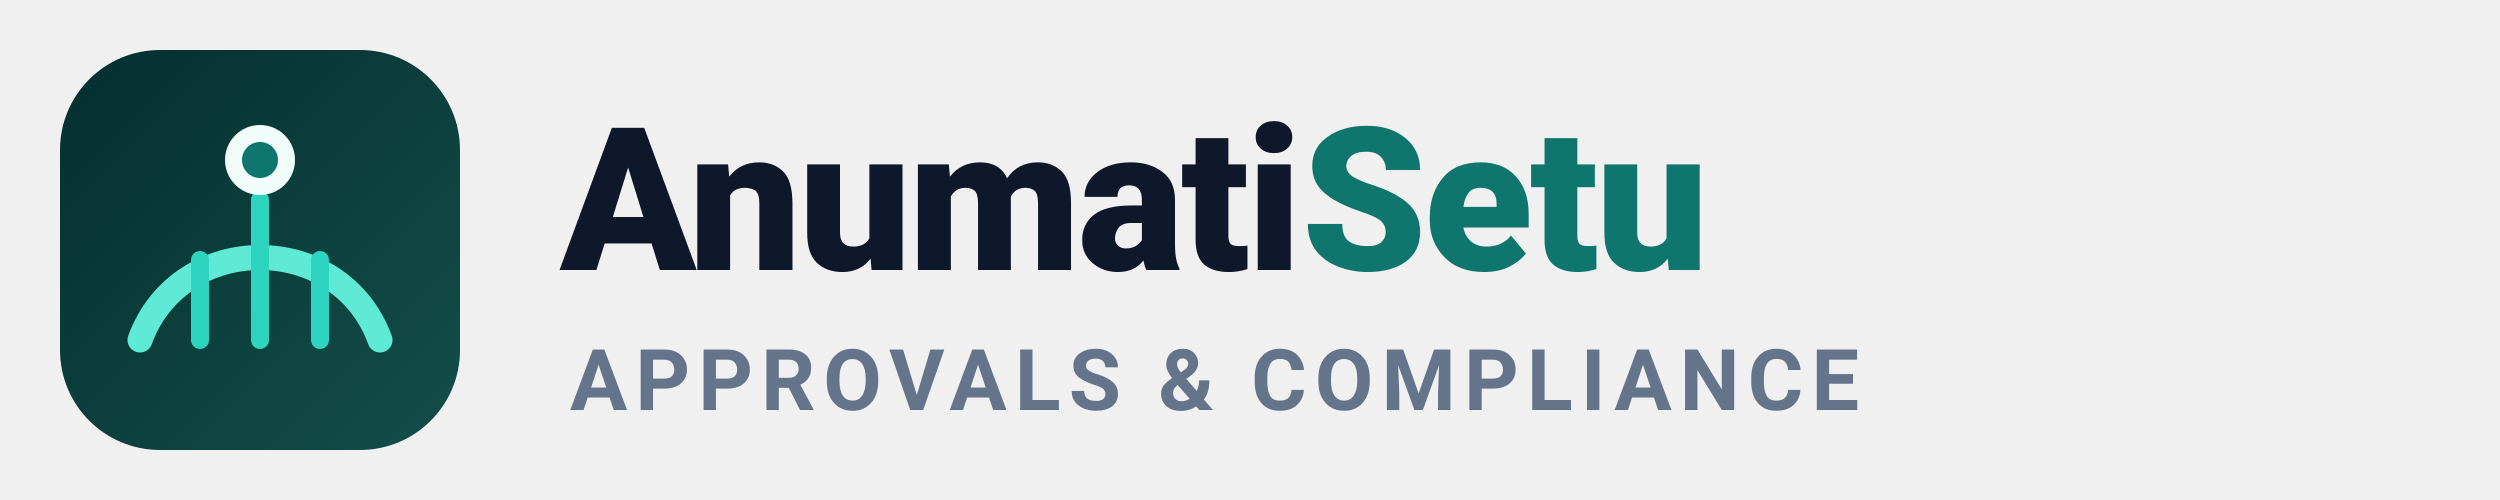
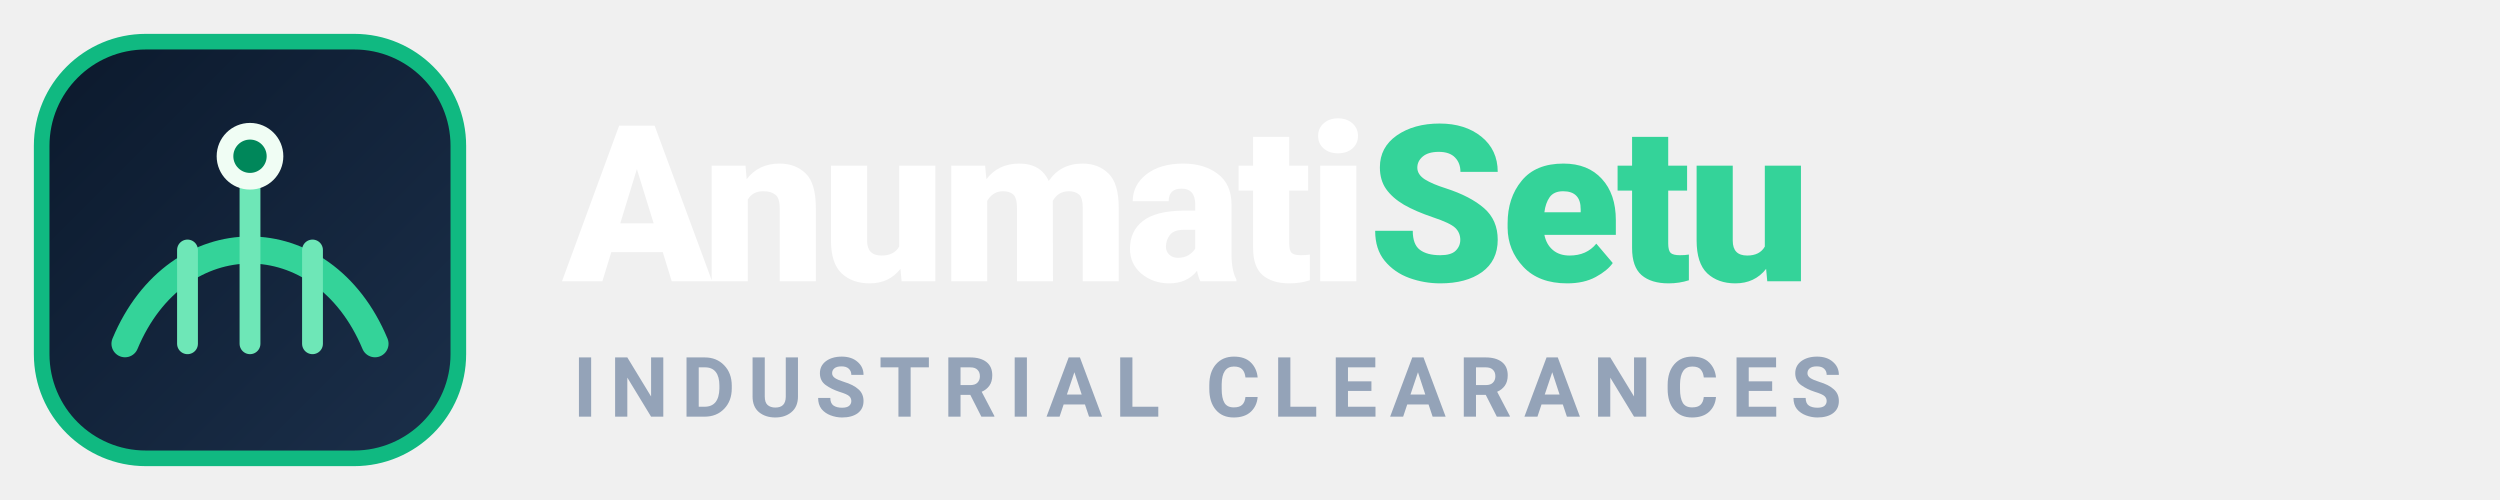
- <svg xmlns="http://www.w3.org/2000/svg" viewBox="0 0 250 50" fill="none">
+ <svg xmlns="http://www.w3.org/2000/svg" width="240" height="48" viewBox="0 0 240 48" fill="none">
  <defs>
-     <linearGradient id="setuGrad" x1="0%" y1="0%" x2="100%" y2="100%">
-       <stop offset="0%" stop-color="#0f766e" />
-       <stop offset="100%" stop-color="#0e7490" />
+     <linearGradient id="shieldGrad" x1="0%" y1="0%" x2="100%" y2="100%">
+       <stop offset="0%" stop-color="#0B192C" />
+       <stop offset="100%" stop-color="#1B2F4A" />
    </linearGradient>
-     <linearGradient id="badgeGrad" x1="0%" y1="0%" x2="100%" y2="100%">
-       <stop offset="0%" stop-color="#042f2e" />
-       <stop offset="100%" stop-color="#134e4a" />
+     <linearGradient id="emeraldGrad" x1="0%" y1="0%" x2="100%" y2="100%">
+       <stop offset="0%" stop-color="#059669" />
+       <stop offset="100%" stop-color="#34D399" />
    </linearGradient>
  </defs>
-   <g transform="translate(6, 5)">
-     <rect x="0" y="0" width="40" height="40" rx="10" fill="url(#badgeGrad)" />
-     <path d="M8 29 C12 18, 28 18, 32 29" stroke="#5eead4" stroke-width="2.5" stroke-linecap="round" fill="none" />
-     <path d="M14 29 V21 M20 29 V15 M26 29 V21" stroke="#2dd4bf" stroke-width="1.8" stroke-linecap="round" />
-     <circle cx="20" cy="11" r="3.5" fill="#f0fdfa" />
-     <circle cx="20" cy="11" r="1.8" fill="#0f766e" />
+   <g transform="translate(4, 4)">
+     <rect x="0" y="0" width="40" height="40" rx="10" fill="url(#shieldGrad)" stroke="#10B981" stroke-width="1.5" />
+     <path d="M8 29 C13 17, 27 17, 32 29" stroke="#34D399" stroke-width="2.6" stroke-linecap="round" fill="none" />
+     <path d="M14 29 V20 M20 29 V14 M26 29 V20" stroke="#6EE7B7" stroke-width="2" stroke-linecap="round" />
+     <circle cx="20" cy="11" r="3.2" fill="#F0FDF4" />
+     <circle cx="20" cy="11" r="1.6" fill="#00875A" />
  </g>
-   <text x="56" y="27" font-family="system-ui, -apple-system, BlinkMacSystemFont, 'Segoe UI', Roboto, sans-serif" font-size="20" font-weight="800" fill="#0f172a" letter-spacing="-0.3">
-     Anumati<tspan fill="#0f766e">Setu</tspan>
+   <text x="54" y="27" font-family="'Plus Jakarta Sans', -apple-system, BlinkMacSystemFont, 'Segoe UI', Roboto, sans-serif" font-size="21" font-weight="800" fill="#FFFFFF" letter-spacing="-0.4">
+     Anumati<tspan fill="#34D399">Setu</tspan>
  </text>
-   <text x="57" y="41" font-family="system-ui, -apple-system, BlinkMacSystemFont, 'Segoe UI', Roboto, sans-serif" font-size="8.5" font-weight="700" fill="#64748b" letter-spacing="0.8">
-     APPROVALS &amp; COMPLIANCE
+   <text x="55" y="40" font-family="'Plus Jakarta Sans', -apple-system, BlinkMacSystemFont, 'Segoe UI', Roboto, sans-serif" font-size="8" font-weight="700" fill="#94A3B8" letter-spacing="1.2">
+     INDUSTRIAL CLEARANCES
  </text>
</svg>
